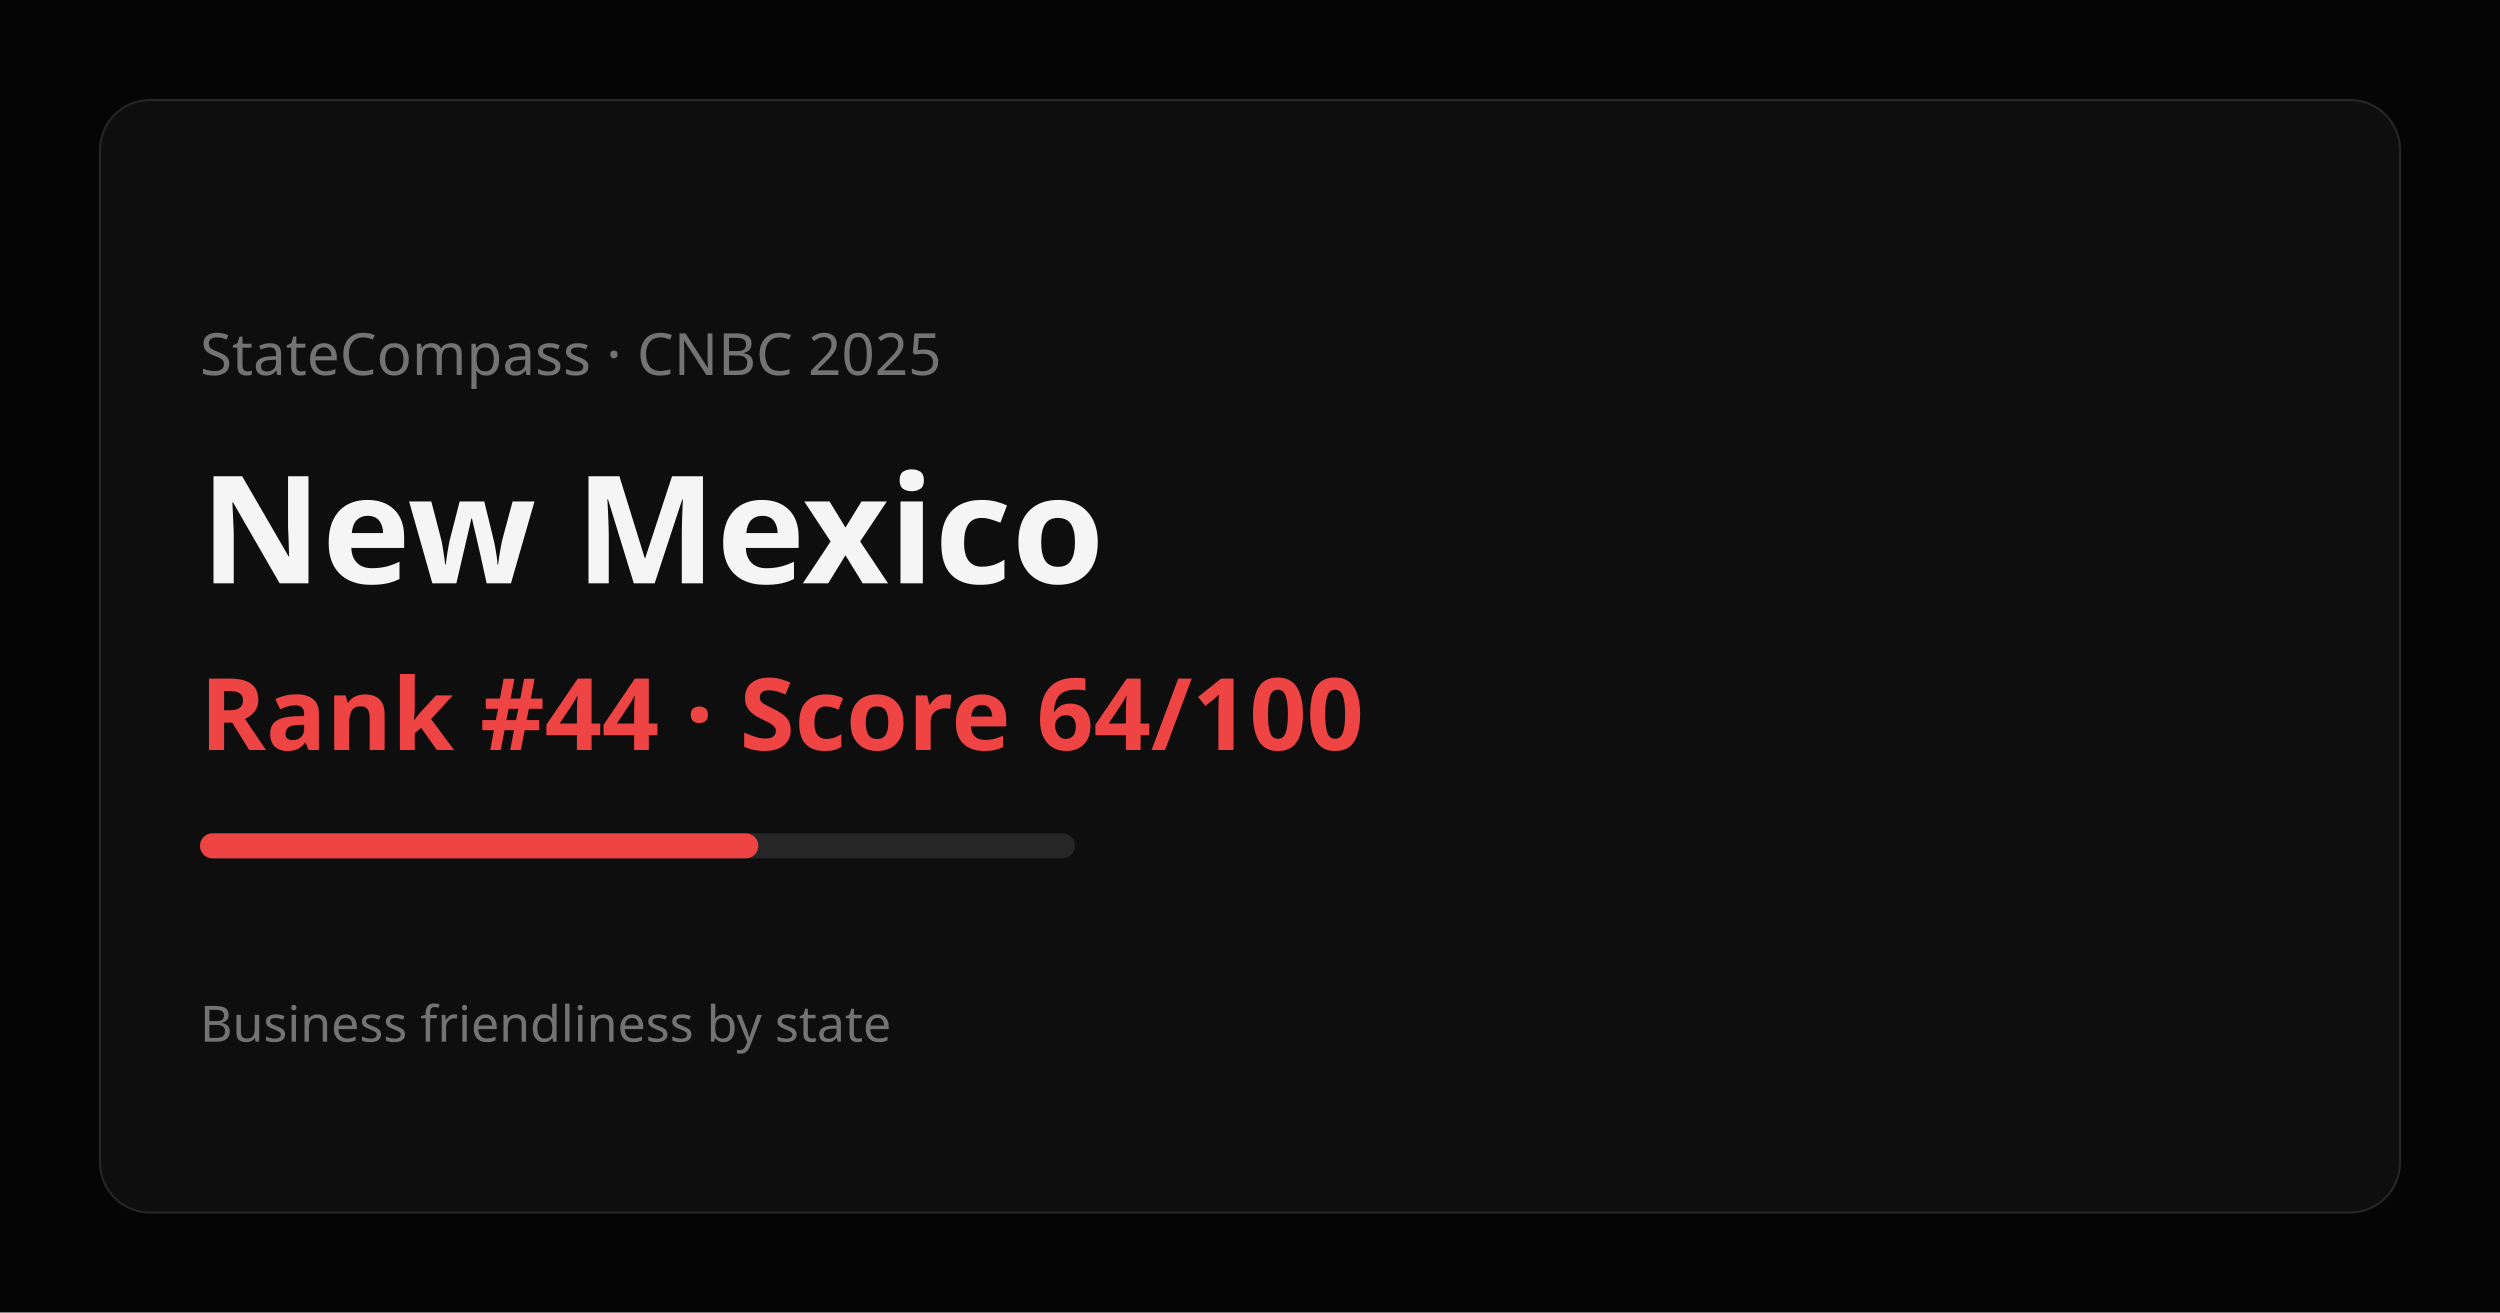
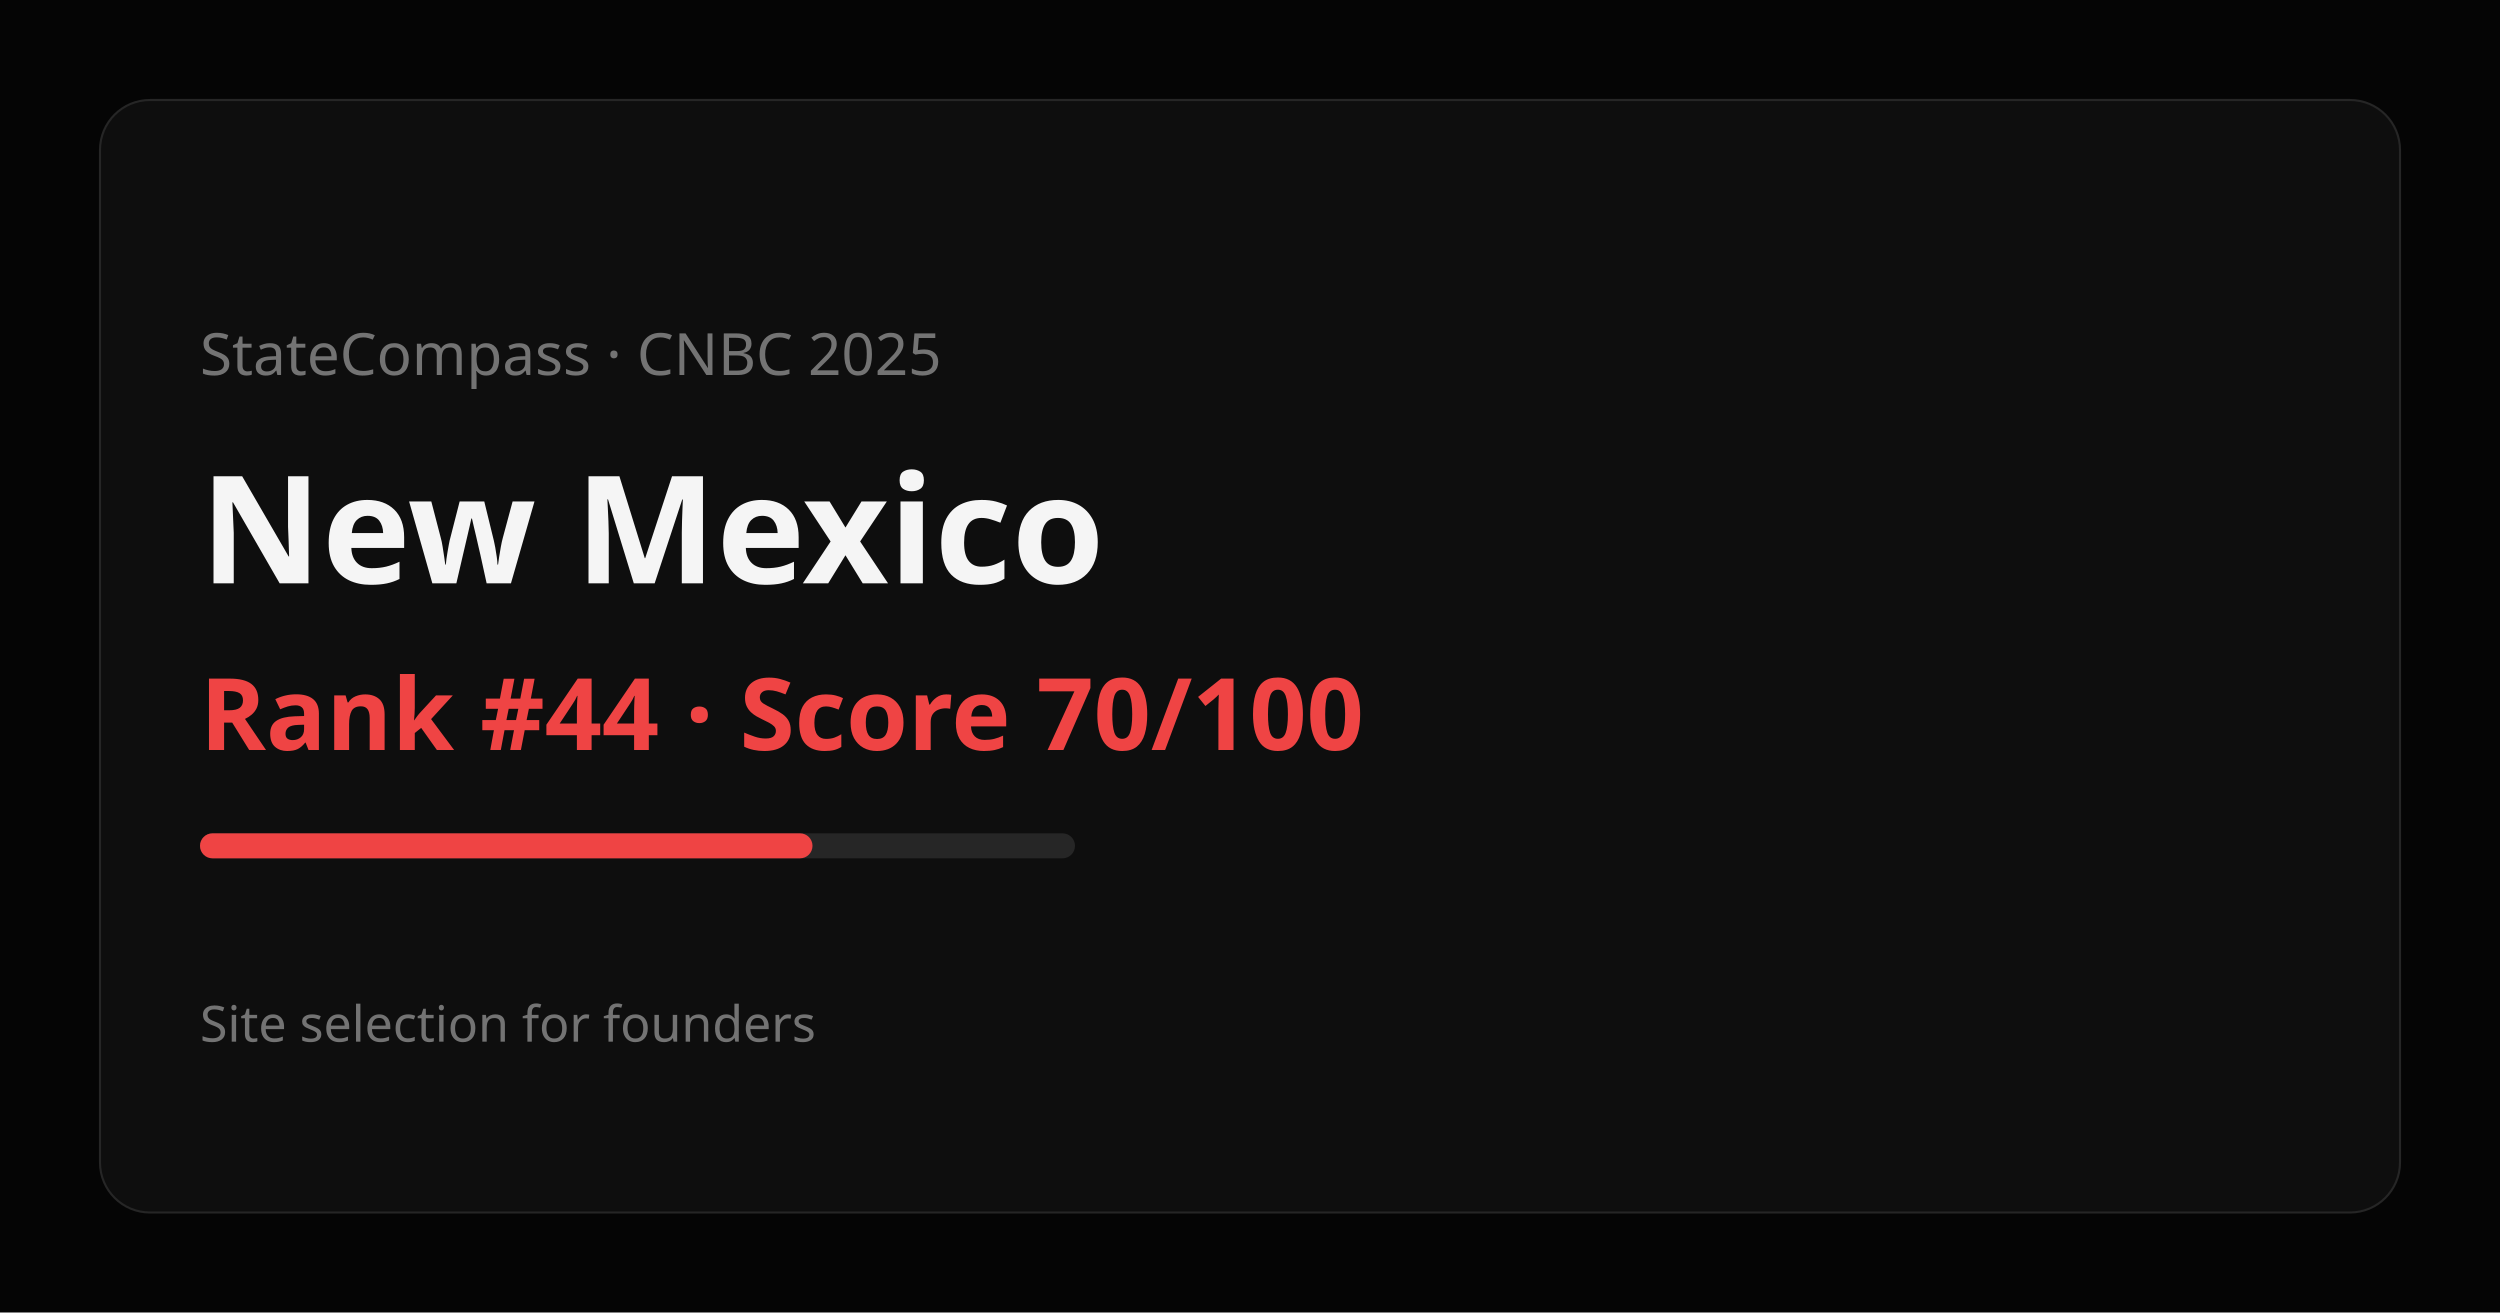
<svg xmlns="http://www.w3.org/2000/svg" width="1200" height="630" viewBox="0 0 1200 630">
  <rect width="1200" height="630" fill="#050505" />
  <rect x="48" y="48" width="1104" height="534" rx="24" fill="#0e0e0e" stroke="#262626" />
  <text x="96" y="180" fill="#737373" font-family="system-ui,sans-serif" font-size="28">StateCompass · CNBC 2025</text>
  <text x="96" y="280" fill="#f5f5f5" font-family="system-ui,sans-serif" font-size="72" font-weight="700">New Mexico</text>
-   <text x="96" y="360" fill="#ef4444" font-family="system-ui,sans-serif" font-size="48" font-weight="600">Rank #44 · Score 64/100</text>
+   <text x="96" y="360" fill="#ef4444" font-family="system-ui,sans-serif" font-size="48" font-weight="600">Rank #44 · Score 70/100</text>
  <rect x="96" y="400" width="420" height="12" rx="6" fill="#262626" />
-   <rect x="96" y="400" width="268" height="12" rx="6" fill="#ef4444" />
-   <text x="96" y="500" fill="#737373" font-family="system-ui,sans-serif" font-size="24">Business friendliness by state</text>
+   <rect x="96" y="400" width="294" height="12" rx="6" fill="#ef4444" />
+   <text x="96" y="500" fill="#737373" font-family="system-ui,sans-serif" font-size="24">Site selection for founders</text>
</svg>
